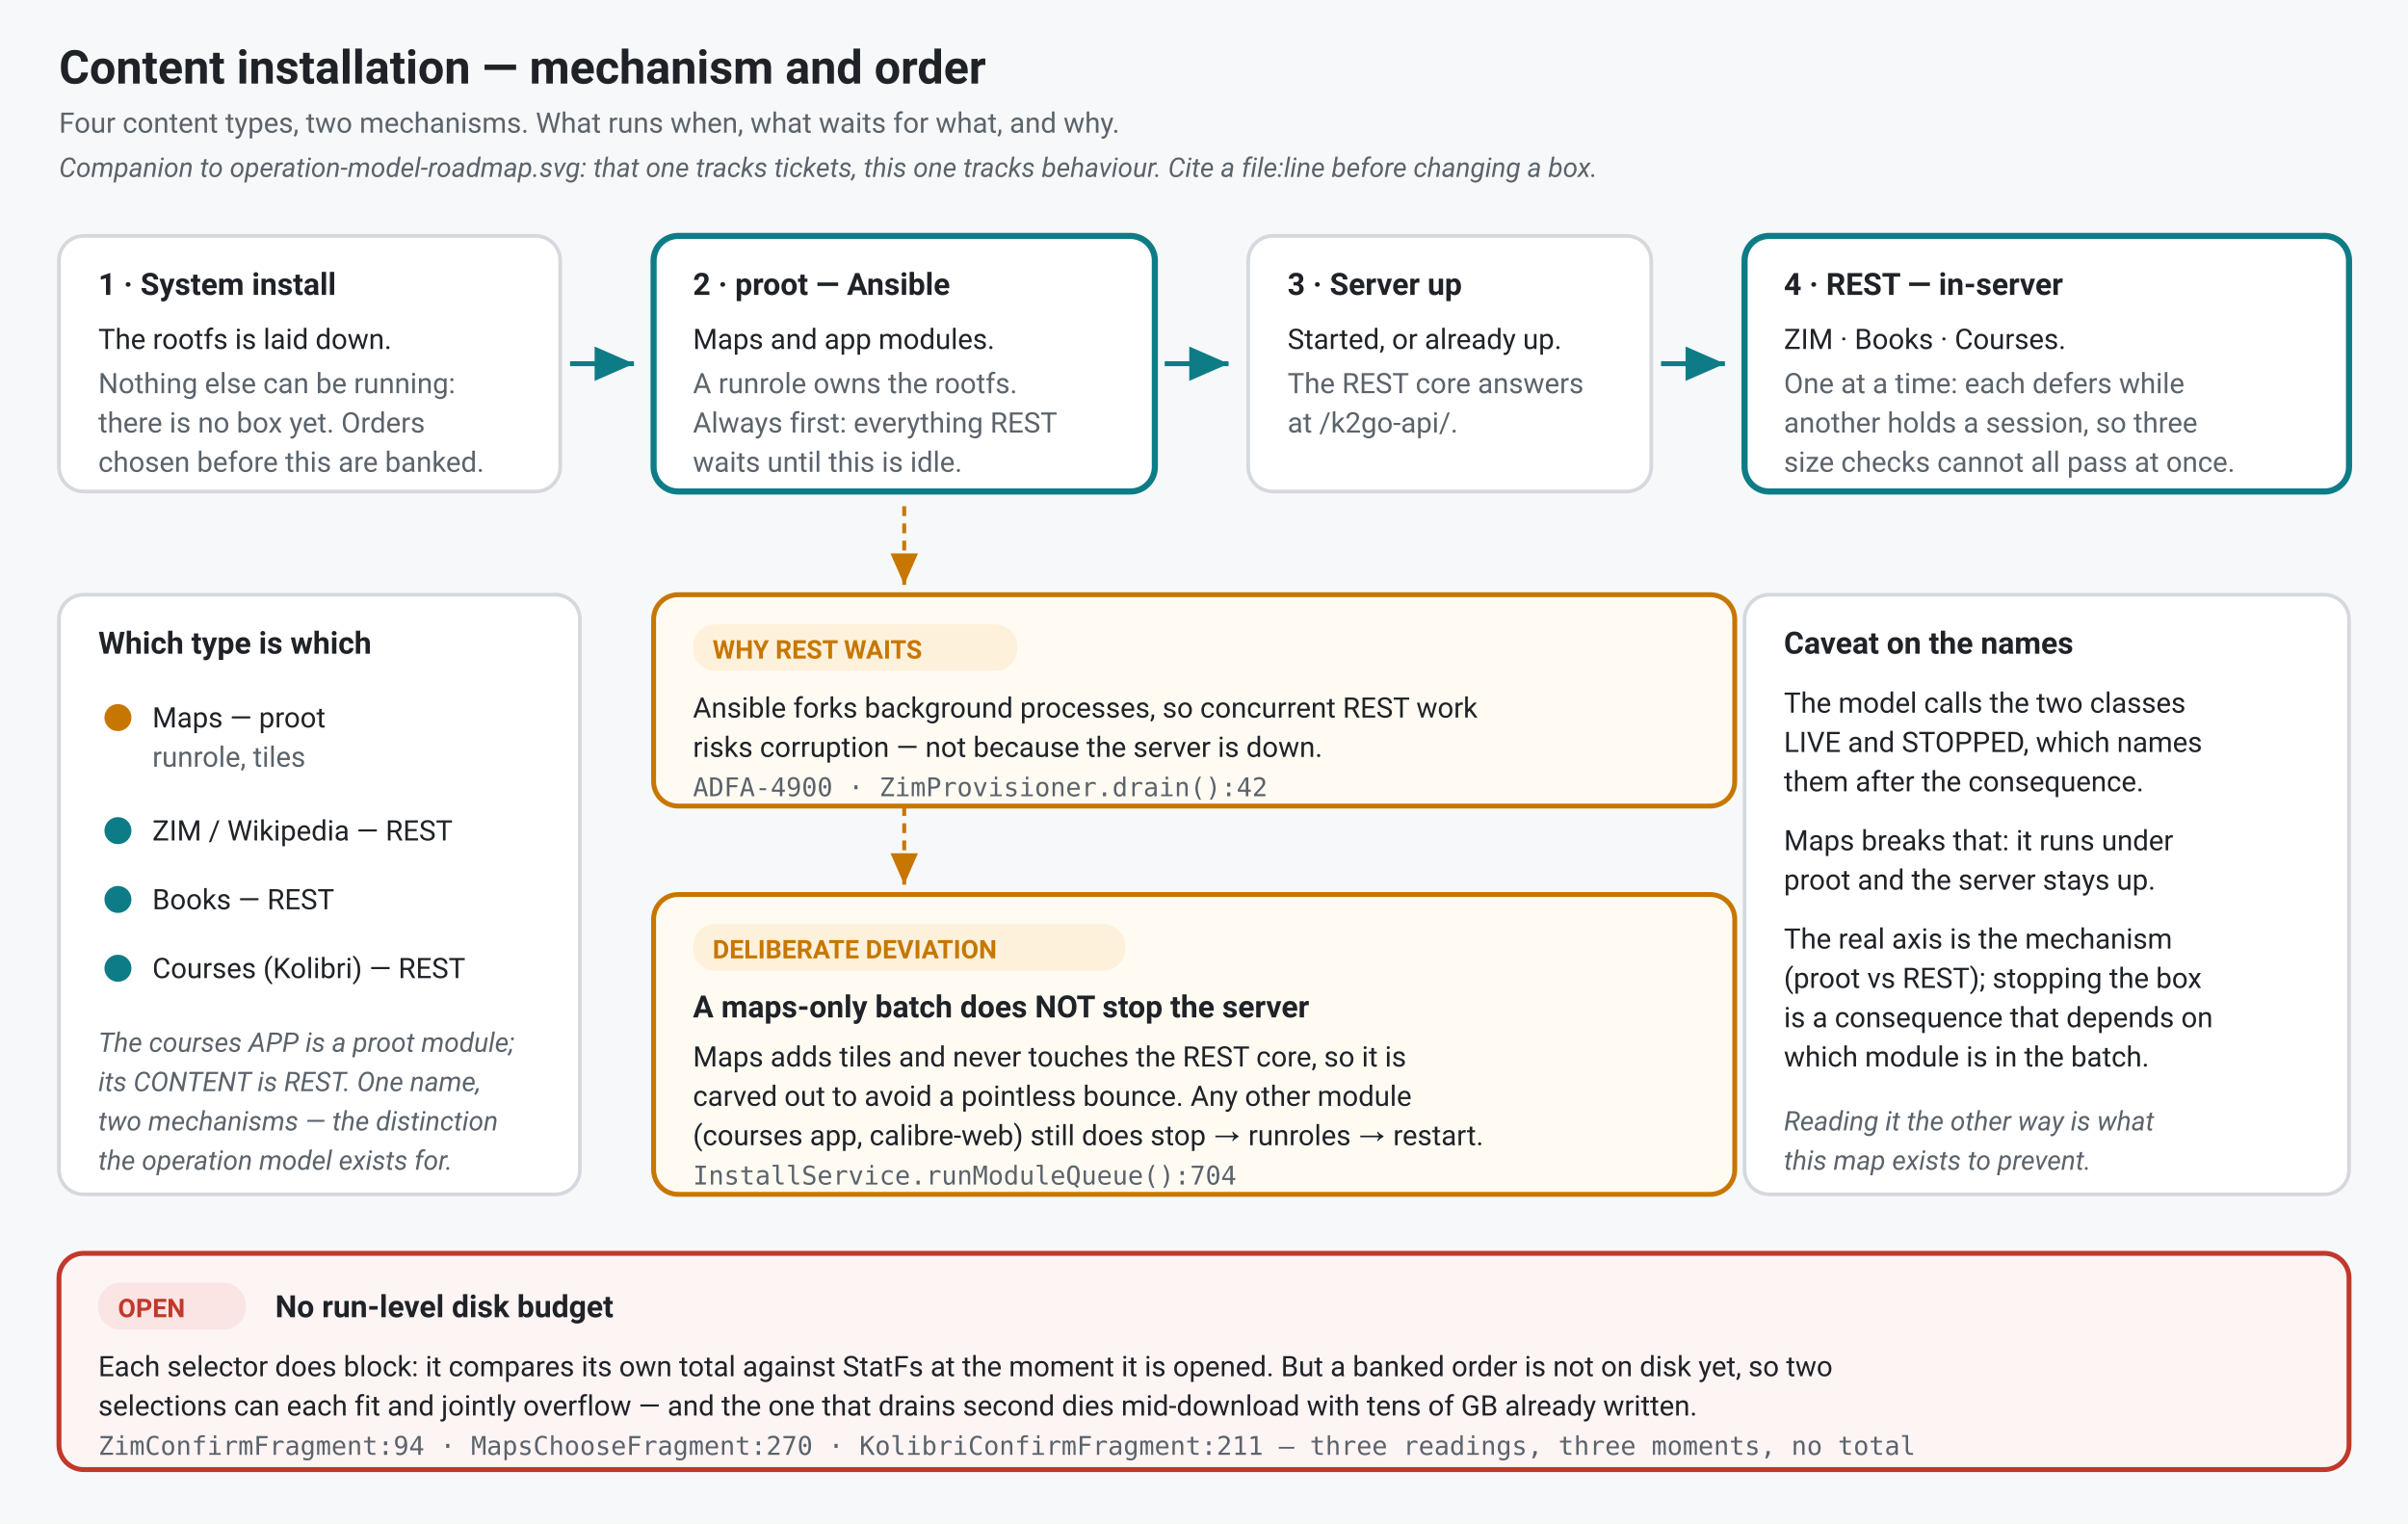
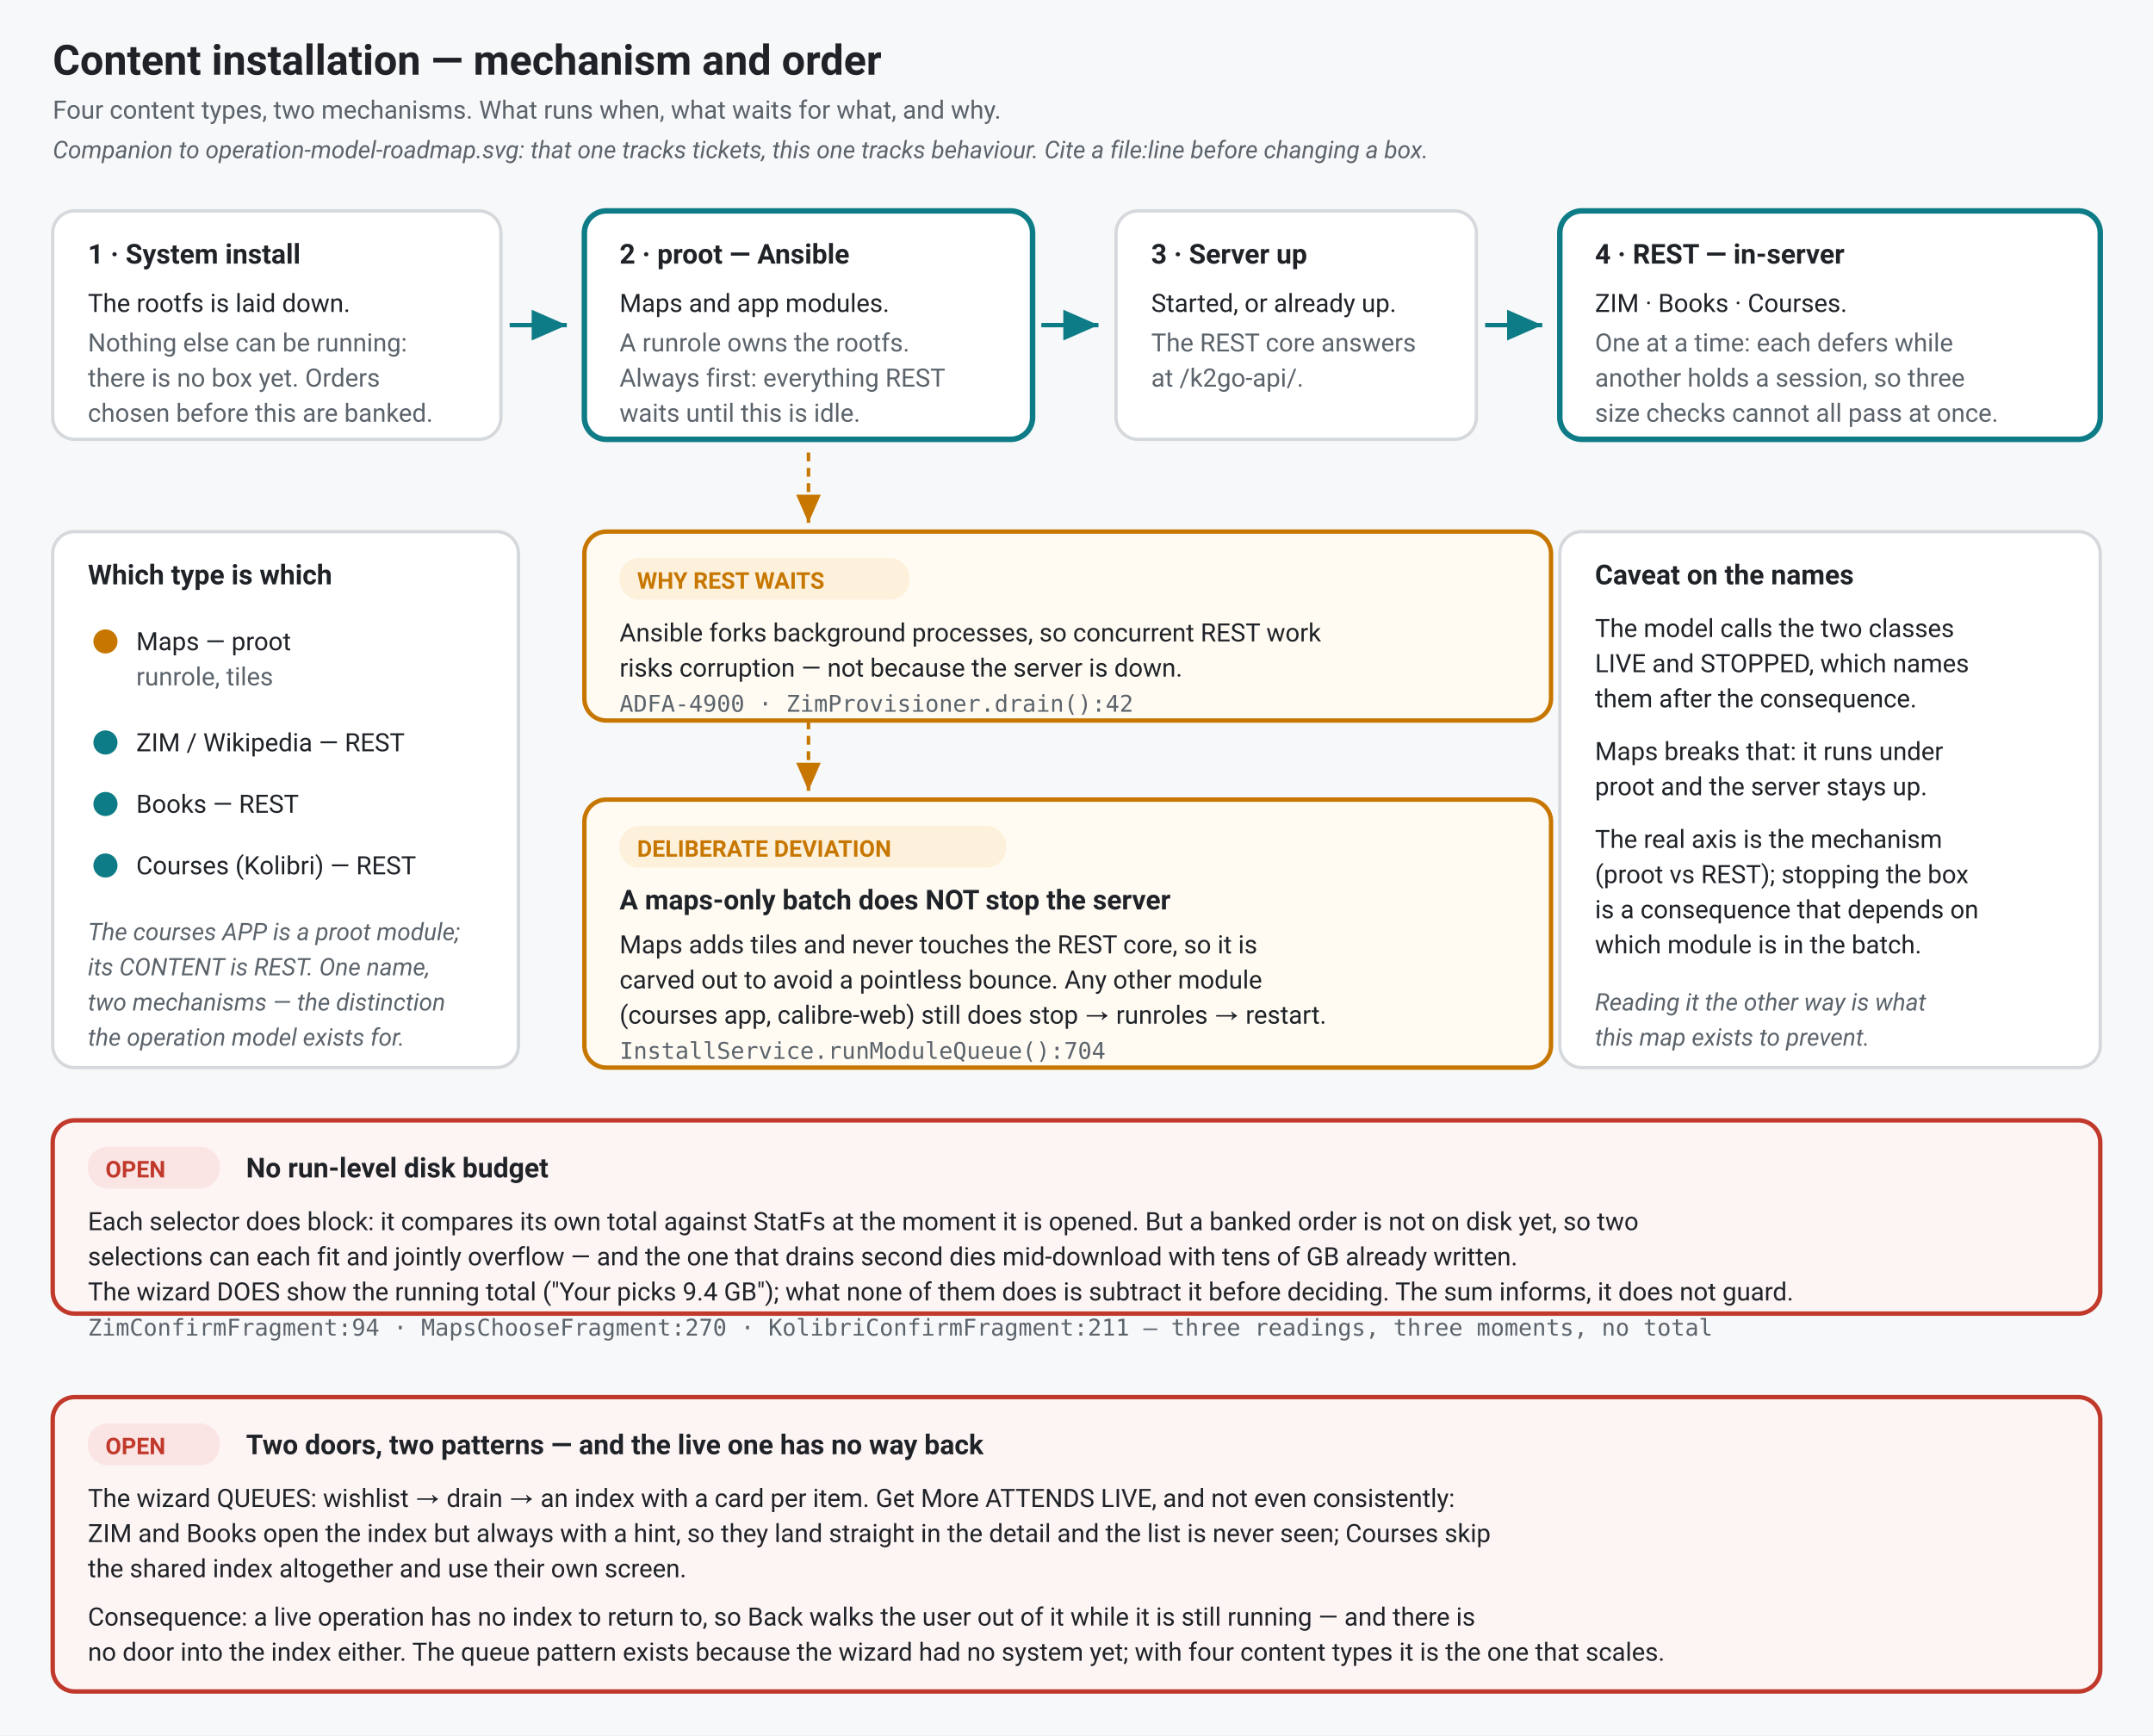
- <svg xmlns="http://www.w3.org/2000/svg" viewBox="0 0 980 620" width="980" height="620" font-family="Segoe UI, Roboto, Helvetica, Arial, sans-serif">
+ <svg xmlns="http://www.w3.org/2000/svg" viewBox="0 0 980 790" width="980" height="790" font-family="Segoe UI, Roboto, Helvetica, Arial, sans-serif">
  <style>
  .bg    { fill: #F7F8F9; }
  .card  { fill: #FFFFFF; stroke: #D5D8DC; stroke-width: 1.5; rx: 10; }
  .card-hi { fill: #FFFFFF; stroke: #0E7C86; stroke-width: 2.5; rx: 10; }
  .card-warn { fill: #FFFBF3; stroke: #C77700; stroke-width: 2; rx: 10; }
  .card-open { fill: #FDF4F4; stroke: #C0392B; stroke-width: 2; rx: 10; }
  .h1    { font-size: 19px; font-weight: 700; fill: #1F2328; }
  .h2    { font-size: 14.5px; font-weight: 700; fill: #1F2328; }
  .h3    { font-size: 12.5px; font-weight: 700; fill: #1F2328; }
  .sub   { font-size: 11.5px; fill: #5B636B; }
  .item  { font-size: 11.5px; fill: #1F2328; }
  .note  { font-size: 11px; fill: #5B636B; font-style: italic; }
  .code  { font-size: 10.5px; fill: #5B636B; font-family: Consolas, monospace; }
  .lnk   { stroke: #0E7C86; stroke-width: 2; fill: none; }
  .lnkw  { stroke: #C77700; stroke-width: 1.6; fill: none; stroke-dasharray: 4 3; }
  .chip  { rx: 9; }
  .chiptx{ font-size: 10.5px; font-weight: 700; }
</style>
  <defs>
    <marker id="a" markerWidth="9" markerHeight="9" refX="8" refY="4.5" orient="auto">
      <path d="M0,1 L8,4.5 L0,8 Z" fill="#0E7C86" />
    </marker>
    <marker id="aw" markerWidth="9" markerHeight="9" refX="8" refY="4.5" orient="auto">
      <path d="M0,1 L8,4.5 L0,8 Z" fill="#C77700" />
    </marker>
  </defs>
-   <rect class="bg" x="0" y="0" width="980" height="620" />
+   <rect class="bg" x="0" y="0" width="980" height="790" />
  <text class="h1" x="24" y="34">Content installation — mechanism and order</text>
  <text class="sub" x="24" y="54">Four content types, two mechanisms. What runs when, what waits for what, and why.</text>
  <text class="note" x="24" y="72">Companion to operation-model-roadmap.svg: that one tracks tickets, this one tracks behaviour. Cite a file:line before changing a box.</text>
  <rect class="card" x="24" y="96" width="204" height="104" />
  <text class="h3" x="40" y="120">1 · System install</text>
  <text class="item" x="40" y="142">The rootfs is laid down.</text>
  <text class="sub" x="40" y="160">Nothing else can be running:</text>
  <text class="sub" x="40" y="176">there is no box yet. Orders</text>
  <text class="sub" x="40" y="192">chosen before this are banked.</text>
  <path class="lnk" d="M232,148 L258,148" marker-end="url(#a)" />
  <rect class="card-hi" x="266" y="96" width="204" height="104" />
  <text class="h3" x="282" y="120">2 · proot — Ansible</text>
  <text class="item" x="282" y="142">Maps and app modules.</text>
  <text class="sub" x="282" y="160">A runrole owns the rootfs.</text>
  <text class="sub" x="282" y="176">Always first: everything REST</text>
  <text class="sub" x="282" y="192">waits until this is idle.</text>
  <path class="lnk" d="M474,148 L500,148" marker-end="url(#a)" />
  <rect class="card" x="508" y="96" width="164" height="104" />
  <text class="h3" x="524" y="120">3 · Server up</text>
  <text class="item" x="524" y="142">Started, or already up.</text>
  <text class="sub" x="524" y="160">The REST core answers</text>
  <text class="sub" x="524" y="176">at /k2go-api/.</text>
  <path class="lnk" d="M676,148 L702,148" marker-end="url(#a)" />
  <rect class="card-hi" x="710" y="96" width="246" height="104" />
  <text class="h3" x="726" y="120">4 · REST — in-server</text>
  <text class="item" x="726" y="142">ZIM · Books · Courses.</text>
  <text class="sub" x="726" y="160">One at a time: each defers while</text>
  <text class="sub" x="726" y="176">another holds a session, so three</text>
  <text class="sub" x="726" y="192">size checks cannot all pass at once.</text>
  <path class="lnkw" d="M368,206 L368,238" marker-end="url(#aw)" />
  <rect class="card-warn" x="266" y="242" width="440" height="86" />
  <rect class="chip" x="282" y="254" width="132" height="19" fill="#FDF1DC" stroke="none" />
  <text class="chiptx" x="290" y="268" fill="#C77700">WHY REST WAITS</text>
  <text class="item" x="282" y="292">Ansible forks background processes, so concurrent REST work</text>
  <text class="item" x="282" y="308">risks corruption — not because the server is down.</text>
  <text class="code" x="282" y="324">ADFA-4900 · ZimProvisioner.drain():42</text>
  <path class="lnkw" d="M368,328 L368,360" marker-end="url(#aw)" />
  <rect class="card-warn" x="266" y="364" width="440" height="122" />
  <rect class="chip" x="282" y="376" width="176" height="19" fill="#FDF1DC" stroke="none" />
  <text class="chiptx" x="290" y="390" fill="#C77700">DELIBERATE DEVIATION</text>
  <text class="h3" x="282" y="414">A maps-only batch does NOT stop the server</text>
  <text class="item" x="282" y="434">Maps adds tiles and never touches the REST core, so it is</text>
  <text class="item" x="282" y="450">carved out to avoid a pointless bounce. Any other module</text>
  <text class="item" x="282" y="466">(courses app, calibre-web) still does stop → runroles → restart.</text>
  <text class="code" x="282" y="482">InstallService.runModuleQueue():704</text>
  <rect class="card-open" x="24" y="510" width="932" height="88" />
  <rect class="chip" x="40" y="522" width="60" height="19" fill="#FBE4E4" stroke="none" />
  <text class="chiptx" x="48" y="536" fill="#C0392B">OPEN</text>
  <text class="h3" x="112" y="536">No run-level disk budget</text>
  <text class="item" x="40" y="560">Each selector does block: it compares its own total against StatFs at the moment it is opened. But a banked order is not on disk yet, so two</text>
  <text class="item" x="40" y="576">selections can each fit and jointly overflow — and the one that drains second dies mid-download with tens of GB already written.</text>
-   <text class="code" x="40" y="592">ZimConfirmFragment:94 · MapsChooseFragment:270 · KolibriConfirmFragment:211 — three readings, three moments, no total</text>
+   <text class="item" x="40" y="592">The wizard DOES show the running total ("Your picks 9.4 GB"); what none of them does is subtract it before deciding. The sum informs, it does not guard.</text>
+   <text class="code" x="40" y="608">ZimConfirmFragment:94 · MapsChooseFragment:270 · KolibriConfirmFragment:211 — three readings, three moments, no total</text>
+   <rect class="card-open" x="24" y="636" width="932" height="134" />
+   <rect class="chip" x="40" y="648" width="60" height="19" fill="#FBE4E4" stroke="none" />
+   <text class="chiptx" x="48" y="662" fill="#C0392B">OPEN</text>
+   <text class="h3" x="112" y="662">Two doors, two patterns — and the live one has no way back</text>
+   <text class="item" x="40" y="686">The wizard QUEUES: wishlist → drain → an index with a card per item. Get More ATTENDS LIVE, and not even consistently:</text>
+   <text class="item" x="40" y="702">ZIM and Books open the index but always with a hint, so they land straight in the detail and the list is never seen; Courses skip</text>
+   <text class="item" x="40" y="718">the shared index altogether and use their own screen.</text>
+   <text class="item" x="40" y="740">Consequence: a live operation has no index to return to, so Back walks the user out of it while it is still running — and there is</text>
+   <text class="item" x="40" y="756">no door into the index either. The queue pattern exists because the wizard had no system yet; with four content types it is the one that scales.</text>
  <rect class="card" x="24" y="242" width="212" height="244" />
  <text class="h3" x="40" y="266">Which type is which</text>
  <circle cx="48" cy="292" r="5.5" fill="#C77700" />
  <text class="item" x="62" y="296">Maps — proot</text>
  <text class="sub" x="62" y="312">runrole, tiles</text>
  <circle cx="48" cy="338" r="5.5" fill="#0E7C86" />
  <text class="item" x="62" y="342">ZIM / Wikipedia — REST</text>
  <circle cx="48" cy="366" r="5.5" fill="#0E7C86" />
  <text class="item" x="62" y="370">Books — REST</text>
  <circle cx="48" cy="394" r="5.5" fill="#0E7C86" />
  <text class="item" x="62" y="398">Courses (Kolibri) — REST</text>
  <text class="note" x="40" y="428">The courses APP is a proot module;</text>
  <text class="note" x="40" y="444">its CONTENT is REST. One name,</text>
  <text class="note" x="40" y="460">two mechanisms — the distinction</text>
  <text class="note" x="40" y="476">the operation model exists for.</text>
  <rect class="card" x="710" y="242" width="246" height="244" />
  <text class="h3" x="726" y="266">Caveat on the names</text>
  <text class="item" x="726" y="290">The model calls the two classes</text>
  <text class="item" x="726" y="306">LIVE and STOPPED, which names</text>
  <text class="item" x="726" y="322">them after the consequence.</text>
  <text class="item" x="726" y="346">Maps breaks that: it runs under</text>
  <text class="item" x="726" y="362">proot and the server stays up.</text>
  <text class="item" x="726" y="386">The real axis is the mechanism</text>
  <text class="item" x="726" y="402">(proot vs REST); stopping the box</text>
  <text class="item" x="726" y="418">is a consequence that depends on</text>
  <text class="item" x="726" y="434">which module is in the batch.</text>
  <text class="note" x="726" y="460">Reading it the other way is what</text>
  <text class="note" x="726" y="476">this map exists to prevent.</text>
</svg>
